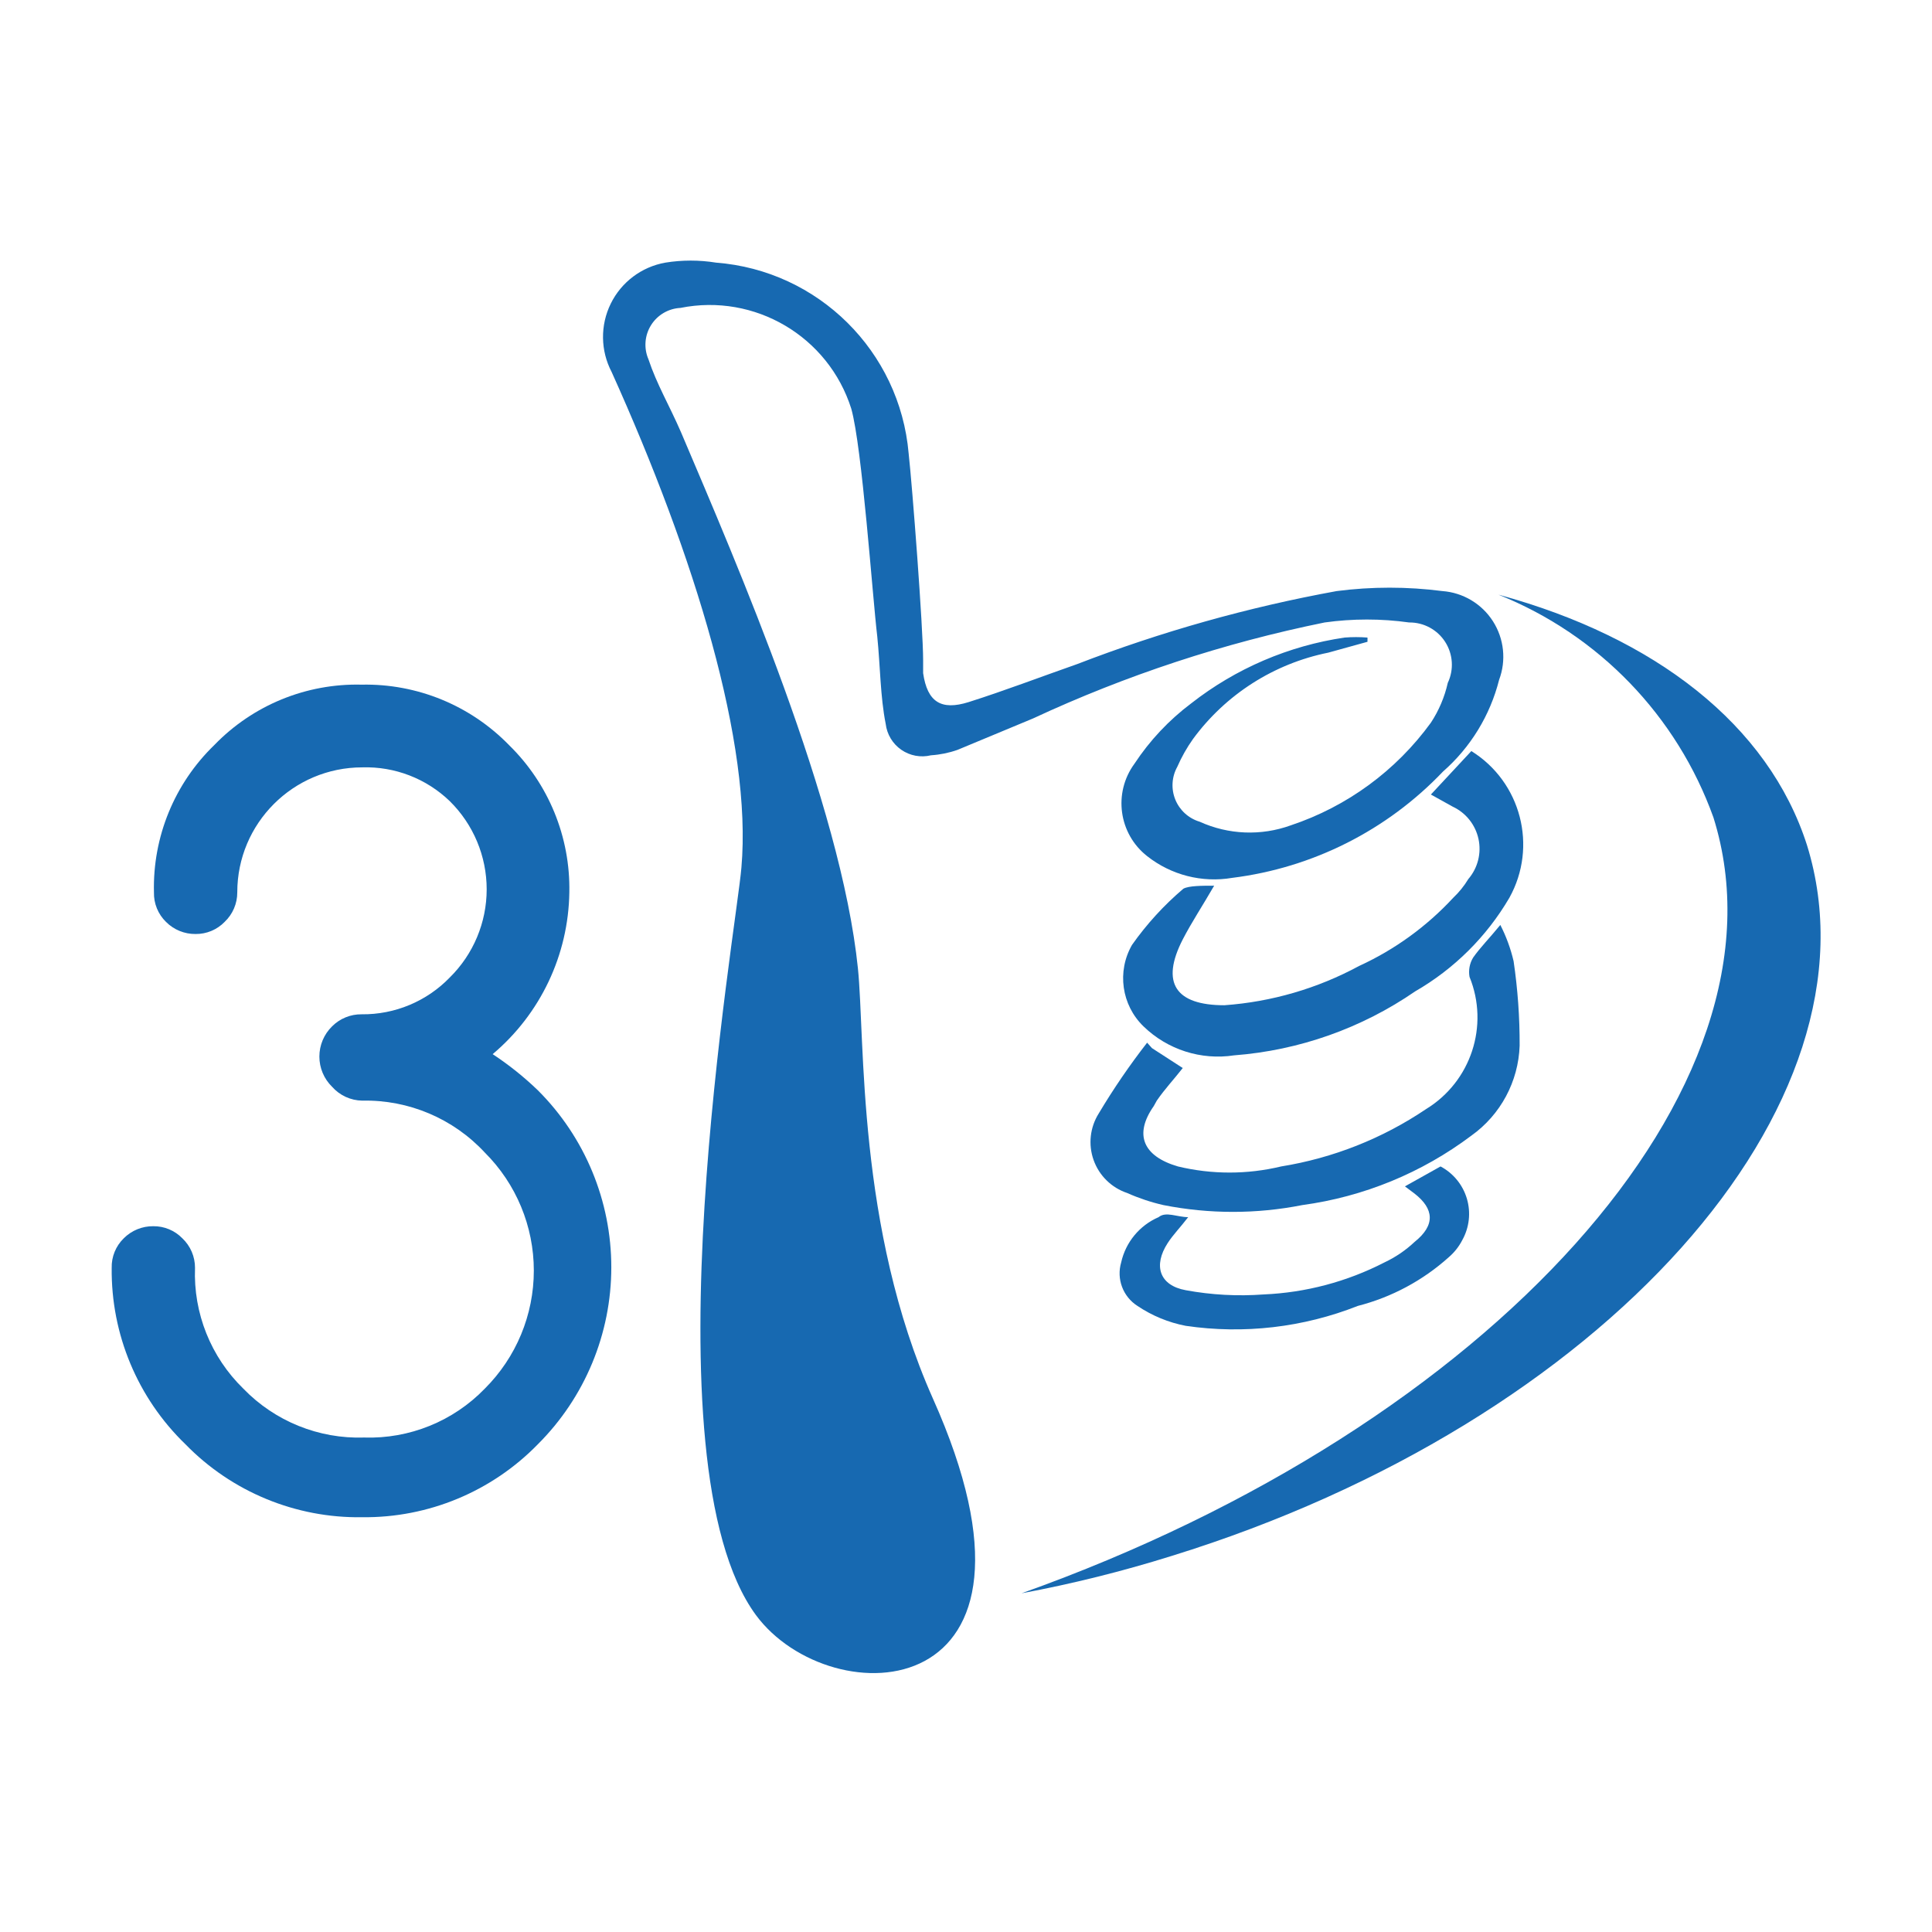
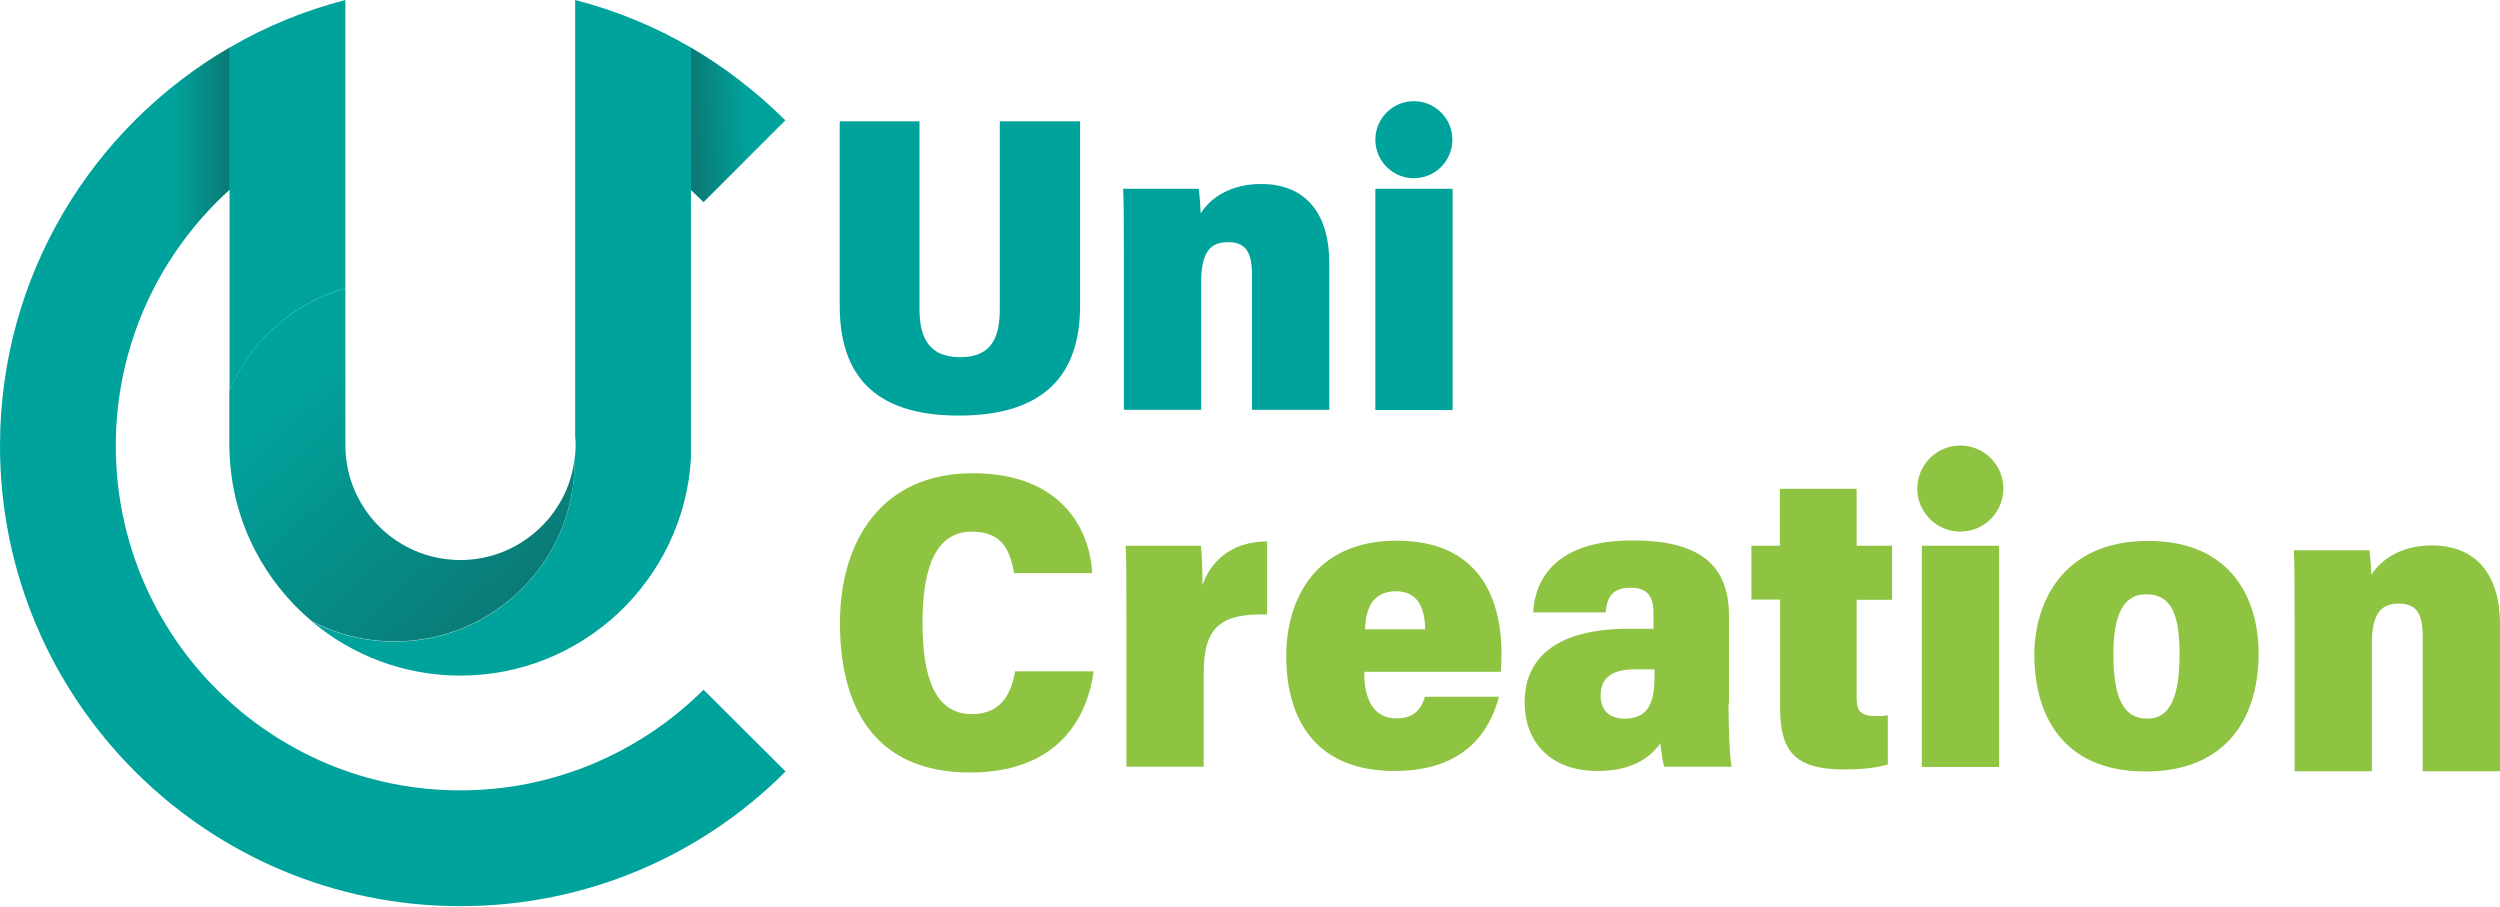
- <svg xmlns="http://www.w3.org/2000/svg" id="Layer_1" data-name="Layer 1" viewBox="0 0 32 32">
-   <defs>
-     <style>.cls-1{fill:#1769b1;}</style>
-   </defs>
-   <path class="cls-1" d="M23.83,19.32l-.59.33.59-.33Z" />
-   <path class="cls-1" d="M19.59,17.66h0c-.14.18-.3.35-.43.54C19.29,18,19.45,17.84,19.59,17.66Z" />
-   <path class="cls-1" d="M24.37,12.44l-.67.72.36.2a.77.77,0,0,1,.26,1.2,1.48,1.48,0,0,1-.25.31A4.91,4.91,0,0,1,22.51,16a5.52,5.52,0,0,1-2.23.65c-.81,0-1.06-.37-.69-1.09.15-.29.33-.56.52-.89-.2,0-.42,0-.51.05a5,5,0,0,0-.85.93A1.11,1.11,0,0,0,18.94,17a1.77,1.77,0,0,0,1.5.48,6.11,6.11,0,0,0,3-1.06A4.29,4.29,0,0,0,25,14.87,1.82,1.82,0,0,0,24.37,12.44Z" />
-   <path class="cls-1" d="M19,17.27a11.52,11.52,0,0,0-.8,1.17.89.89,0,0,0,.47,1.32,3.25,3.25,0,0,0,.6.2,5.93,5.93,0,0,0,2.3,0,6,6,0,0,0,2.8-1.15,1.91,1.91,0,0,0,.8-1.49,9.32,9.32,0,0,0-.1-1.4,2.62,2.62,0,0,0-.22-.6c-.18.22-.33.37-.45.54a.46.46,0,0,0-.06.32,1.78,1.78,0,0,1-.72,2.19,6,6,0,0,1-2.4.95,3.66,3.66,0,0,1-1.71,0c-.58-.17-.73-.53-.4-1l.05-.09c.13-.19.29-.36.43-.54l-.51-.33Z" />
-   <path class="cls-1" d="M19.08,17.33l.51.33h0Z" />
-   <path class="cls-1" d="M22.49,21.63A3.59,3.59,0,0,0,24,20.82a.94.94,0,0,0,.22-.28.89.89,0,0,0-.36-1.22l-.59.33.16.12c.32.25.35.52,0,.8a1.92,1.92,0,0,1-.5.34,4.82,4.82,0,0,1-2,.53,5.06,5.06,0,0,1-1.29-.07c-.44-.08-.54-.41-.3-.78.09-.14.21-.26.34-.43-.18,0-.37-.1-.49,0a1.07,1.07,0,0,0-.62.75.64.64,0,0,0,.27.72,2.16,2.16,0,0,0,.8.33A5.56,5.56,0,0,0,22.49,21.63Z" />
-   <path class="cls-1" d="M24.19,20.54a.89.89,0,0,0-.36-1.22h0A.89.89,0,0,1,24.19,20.54Z" />
-   <path class="cls-1" d="M23.89,9.79a6.84,6.84,0,0,0-1.75,0A23.76,23.76,0,0,0,17.84,11c-.6.21-1.2.44-1.8.63-.45.14-.68,0-.75-.48,0-.07,0-.14,0-.21,0-.55-.18-2.89-.24-3.43a3.47,3.47,0,0,0-3.19-3.16,2.63,2.63,0,0,0-.84,0,1.25,1.25,0,0,0-.89,1.81c1.38,3.06,2.33,6.16,2.15,8.21-.08,1-1.63,9.83.24,12.38,1.24,1.68,5.23,1.55,2.93-3.59-1.26-2.83-1.12-5.94-1.24-7.12-.28-2.73-2-6.69-2.93-8.88-.2-.46-.4-.79-.54-1.21a.61.61,0,0,1,.53-.85,2.46,2.46,0,0,1,2.83,1.67c.18.64.35,3.1.43,3.77.05.49.05,1,.14,1.45a.61.61,0,0,0,.75.52,1.64,1.64,0,0,0,.44-.09l1.25-.52a21.71,21.71,0,0,1,4.83-1.59,5.05,5.05,0,0,1,1.4,0,.7.7,0,0,1,.64,1,2,2,0,0,1-.28.66,4.71,4.71,0,0,1-2.32,1.7,2,2,0,0,1-1.51-.06.63.63,0,0,1-.37-.91,2.59,2.59,0,0,1,.26-.46A3.68,3.68,0,0,1,22,10.81l.65-.18v-.07a2.41,2.41,0,0,0-.38,0,5.4,5.4,0,0,0-2.54,1.09,4,4,0,0,0-.94,1A1.11,1.11,0,0,0,19,14.18a1.79,1.79,0,0,0,1.41.36,5.81,5.81,0,0,0,3.49-1.76,3,3,0,0,0,.93-1.52A1.09,1.09,0,0,0,23.89,9.79Z" />
-   <path class="cls-1" d="M29.93,14c-.64-2-2.53-3.45-5.11-4.15a6.25,6.25,0,0,1,3.56,3.69c1.4,4.47-3.68,10.08-11.46,12.85a21.55,21.55,0,0,0,2.49-.62C26.55,23.56,31.26,18.3,29.93,14Z" />
-   <path class="cls-1" d="M6,18.23A.68.68,0,0,1,5.5,18a.7.7,0,0,1,0-1,.68.68,0,0,1,.49-.2,2,2,0,0,0,1.46-.61,2.05,2.05,0,0,0,0-2.92A2,2,0,0,0,6,12.71a2.07,2.07,0,0,0-2.07,2.07.67.67,0,0,1-.21.49.66.66,0,0,1-.48.2.68.68,0,0,1-.49-.2.66.66,0,0,1-.2-.49,3.28,3.28,0,0,1,1-2.44,3.28,3.28,0,0,1,2.44-1,3.31,3.31,0,0,1,2.44,1,3.32,3.32,0,0,1,1,2.44,3.57,3.57,0,0,1-1.27,2.68,5.19,5.19,0,0,1,.75.6,4.14,4.14,0,0,1,0,5.86A4,4,0,0,1,6,25.13a4,4,0,0,1-2.93-1.21A4,4,0,0,1,1.85,21a.66.66,0,0,1,.2-.49.68.68,0,0,1,.49-.2.66.66,0,0,1,.48.2.67.67,0,0,1,.21.49,2.65,2.65,0,0,0,.8,2,2.66,2.66,0,0,0,2,.81,2.66,2.66,0,0,0,2-.81,2.76,2.76,0,0,0,0-3.91A2.69,2.69,0,0,0,6,18.23Z" />
+ <svg xmlns="http://www.w3.org/2000/svg" version="1.1" id="Layer_1" x="0px" y="0px" viewBox="0 0 99.32 36" style="enable-background:new 0 0 99.32 36;" xml:space="preserve">
+   <style type="text/css">
+ 	.st0{fill:#00A39C;}
+ 	.st1{fill:#8EC441;}
+ 	.st2{fill:url(#SVGID_1_);}
+ 	.st3{fill:url(#SVGID_2_);}
+ 	.st4{fill:url(#SVGID_3_);}
+ 	.st5{fill:url(#SVGID_4_);}
+ 	.st6{fill:url(#SVGID_5_);}
+ 	.st7{fill:url(#SVGID_6_);}
+ 	.st8{fill:url(#SVGID_7_);}
+ 	.st9{fill:url(#SVGID_8_);}
+ </style>
+   <g>
+     <g>
+       <path class="st0" d="M36.53,4.82v7.44c0,1.01,0.27,1.93,1.62,1.93c1.31,0,1.57-0.88,1.57-1.93V4.82h3.19v7.33    c0,2.67-1.35,4.36-4.82,4.36c-3.45,0-4.73-1.7-4.73-4.37V4.82H36.53z" />
+       <path class="st0" d="M44.65,10.25c0-1.82-0.01-2.35-0.03-2.75h3c0.03,0.16,0.07,0.66,0.08,0.98c0.38-0.61,1.17-1.17,2.4-1.17    c1.81,0,2.71,1.22,2.71,3.13v5.84h-3.07v-5.33c0-0.83-0.18-1.33-0.95-1.33c-0.7,0-1.07,0.38-1.07,1.6v5.06h-3.07V10.25z" />
+       <path class="st0" d="M54.64,7.5h3.07v8.79h-3.07V7.5z" />
+       <path class="st1" d="M43.45,26.66c-0.31,2.26-1.77,4.03-4.91,4.03c-3.88,0-5.17-2.71-5.17-5.93c0-3.28,1.66-5.96,5.28-5.96    c3.49,0,4.65,2.2,4.74,3.97h-3.1c-0.16-0.87-0.45-1.65-1.68-1.65c-1.48,0-1.96,1.52-1.96,3.63c0,2.13,0.48,3.62,1.96,3.62    c1.24,0,1.58-0.92,1.72-1.7H43.45z" />
+       <path class="st1" d="M44.75,24.66c0-1.48,0-2.46-0.03-2.98h2.99c0.04,0.34,0.07,1.09,0.06,1.57c0.29-0.85,1.06-1.74,2.57-1.74v2.9    c-1.85-0.04-2.52,0.49-2.52,2.34v3.71h-3.07V24.66z" />
+       <path class="st1" d="M54.2,26.7c-0.01,1,0.32,1.84,1.28,1.84c0.77,0,1.01-0.46,1.13-0.86h2.94c-0.35,1.33-1.32,2.95-4.15,2.95    c-3.15,0-4.3-2.07-4.3-4.56c0-2.23,1.12-4.59,4.39-4.59c3.2,0,4.16,2.19,4.16,4.48c0,0.09-0.01,0.63-0.02,0.73H54.2z M56.62,25    c-0.02-0.83-0.27-1.51-1.17-1.51c-0.94,0-1.2,0.73-1.22,1.51H56.62z" />
+       <path class="st1" d="M68.67,27.94c0,0.72,0.03,1.94,0.12,2.52h-2.67c-0.08-0.22-0.13-0.69-0.16-0.93c-0.51,0.73-1.36,1.1-2.47,1.1    c-2.01,0-2.92-1.26-2.92-2.72c0-1.55,0.97-2.93,4.16-2.93c0.22,0,0.58,0,0.96,0v-0.63c0-0.62-0.21-1-0.91-1    c-0.77,0-0.94,0.42-0.99,0.98h-2.88c0.08-1.4,0.97-2.86,3.95-2.86c2.62,0,3.83,0.94,3.83,3V27.94z M65.73,26.59    c-0.23,0-0.45,0-0.77,0c-1.13,0-1.37,0.52-1.37,1.05c0,0.51,0.29,0.91,0.94,0.91c1.01,0,1.2-0.7,1.2-1.73V26.59z" />
+       <path class="st1" d="M69.57,21.68h1.14v-2.26h3.05v2.26h1.41v2.15h-1.41v3.86c0,0.55,0.13,0.76,0.8,0.76c0.17,0,0.22,0,0.44-0.03    v1.95c-0.52,0.17-1.32,0.2-1.72,0.2c-2.01,0-2.56-0.75-2.56-2.47v-4.28h-1.14V21.68z" />
+       <path class="st1" d="M76.35,21.68h3.07v8.79h-3.07V21.68z" />
+       <path class="st1" d="M89.73,25.96c0,2.48-1.21,4.69-4.5,4.69c-3.3,0-4.41-2.27-4.41-4.64c0-1.94,1.03-4.52,4.52-4.52    C88.71,21.49,89.73,23.87,89.73,25.96z M83.96,25.98c0,1.81,0.43,2.57,1.35,2.57c0.86,0,1.28-0.78,1.28-2.56    c0-1.7-0.39-2.38-1.33-2.38C84.41,23.61,83.96,24.33,83.96,25.98z" />
+       <path class="st1" d="M91.16,24.61c0-1.82-0.01-2.35-0.03-2.75h3c0.03,0.16,0.07,0.66,0.08,0.98c0.38-0.61,1.17-1.17,2.4-1.17    c1.81,0,2.71,1.22,2.71,3.13v5.84h-3.07v-5.33c0-0.83-0.18-1.33-0.95-1.33c-0.7,0-1.07,0.38-1.07,1.6v5.06h-3.07V24.61z" />
+       <circle class="st0" cx="56.17" cy="5.55" r="1.53" />
+     </g>
+     <circle class="st1" cx="77.88" cy="19.41" r="1.71" />
+     <g>
+       <linearGradient id="SVGID_1_" gradientUnits="userSpaceOnUse" x1="10.259" y1="13.918" x2="20.094" y2="24.041">
+         <stop offset="0.106" style="stop-color:#00A39C" />
+         <stop offset="1" style="stop-color:#00A39C" />
+       </linearGradient>
+       <path class="st2" d="M9.11,15.51v2.15c0,0.18,0.01,0.36,0.02,0.54c0.15,2.6,1.39,4.91,3.26,6.48c0.99,0.51,2.1,0.8,3.29,0.8    c3.95,0,7.15-3.2,7.15-7.15c0-0.04,0-0.08,0-0.13c-0.13,1.17-0.7,2.2-1.55,2.93c-0.8,0.7-1.85,1.12-2.99,1.12    c-2.53,0-4.57-2.05-4.57-4.57v-6.23C11.64,12.05,9.95,13.55,9.11,15.51z" />
+       <linearGradient id="SVGID_2_" gradientUnits="userSpaceOnUse" x1="19.76" y1="23.905" x2="11.822" y2="15.09">
+         <stop offset="0" style="stop-color:#231F20;stop-opacity:0.3" />
+         <stop offset="1" style="stop-color:#231F20;stop-opacity:0" />
+       </linearGradient>
+       <path class="st3" d="M9.11,15.51v2.15c0,0.18,0.01,0.36,0.02,0.54c0.15,2.6,1.39,4.91,3.26,6.48c0.99,0.51,2.1,0.8,3.29,0.8    c3.95,0,7.15-3.2,7.15-7.15c0-0.04,0-0.08,0-0.13c-0.13,1.17-0.7,2.2-1.55,2.93c-0.8,0.7-1.85,1.12-2.99,1.12    c-2.53,0-4.57-2.05-4.57-4.57v-6.23C11.64,12.05,9.95,13.55,9.11,15.51z" />
+       <path class="st0" d="M27.45,1.89c-1.42-0.83-2.97-1.47-4.6-1.89v4.81v4.88v3.77v3.87c0.01,0.12,0.02,0.24,0.02,0.36    s-0.01,0.24-0.02,0.36c0,0.05-0.01,0.11-0.02,0.16c0,0.04,0,0.08,0,0.13c0,3.95-3.2,7.15-7.15,7.15c-1.19,0-2.31-0.29-3.29-0.8    c1.6,1.34,3.65,2.15,5.9,2.15c2.43,0,4.64-0.95,6.28-2.49c1.66-1.56,2.74-3.73,2.88-6.14c0-0.01,0-0.01,0-0.02v-1.06v-6.6h0V1.89z    " />
+       <g>
+         <path class="st0" d="M27.95,27.4c-0.04,0.04-0.07,0.08-0.11,0.11c-2.47,2.4-5.84,3.89-9.55,3.89c-7.56,0-13.69-6.13-13.69-13.69     c0-4.03,1.75-7.66,4.52-10.17v7.96c0.84-1.95,2.53-3.46,4.6-4.05V9.7V4.8V0c-1.63,0.42-3.18,1.06-4.6,1.89     C3.67,5.05,0,10.95,0,17.71C0,27.81,8.19,36,18.29,36c5.01,0,9.55-2.01,12.85-5.28l0,0c0.02-0.02,0.04-0.05,0.07-0.07L27.95,27.4     z" />
+         <path class="st0" d="M27.45,1.89C27.45,1.89,27.45,1.89,27.45,1.89v5.66c0.17,0.16,0.34,0.32,0.5,0.48l3.25-3.25     C30.08,3.67,28.82,2.69,27.45,1.89z" />
+         <linearGradient id="SVGID_3_" gradientUnits="userSpaceOnUse" x1="27.623" y1="4.969" x2="29.718" y2="4.849">
+           <stop offset="0" style="stop-color:#231F20;stop-opacity:0.3" />
+           <stop offset="1" style="stop-color:#231F20;stop-opacity:0" />
+         </linearGradient>
+         <path class="st4" d="M27.45,1.89C27.45,1.89,27.45,1.89,27.45,1.89v5.66c0.17,0.16,0.34,0.32,0.5,0.48l3.25-3.25     C30.08,3.67,28.82,2.69,27.45,1.89z" />
+       </g>
+       <linearGradient id="SVGID_4_" gradientUnits="userSpaceOnUse" x1="9.069" y1="7.405" x2="6.875" y2="7.405">
+         <stop offset="0" style="stop-color:#231F20;stop-opacity:0.3" />
+         <stop offset="1" style="stop-color:#231F20;stop-opacity:0" />
+       </linearGradient>
+       <path class="st5" d="M5.45,12.92c0.78-2.08,2.04-3.92,3.66-5.38V1.89C6.13,3.62,3.68,6.17,2.07,9.22v3.7H5.45z" />
+     </g>
+   </g>
</svg>
